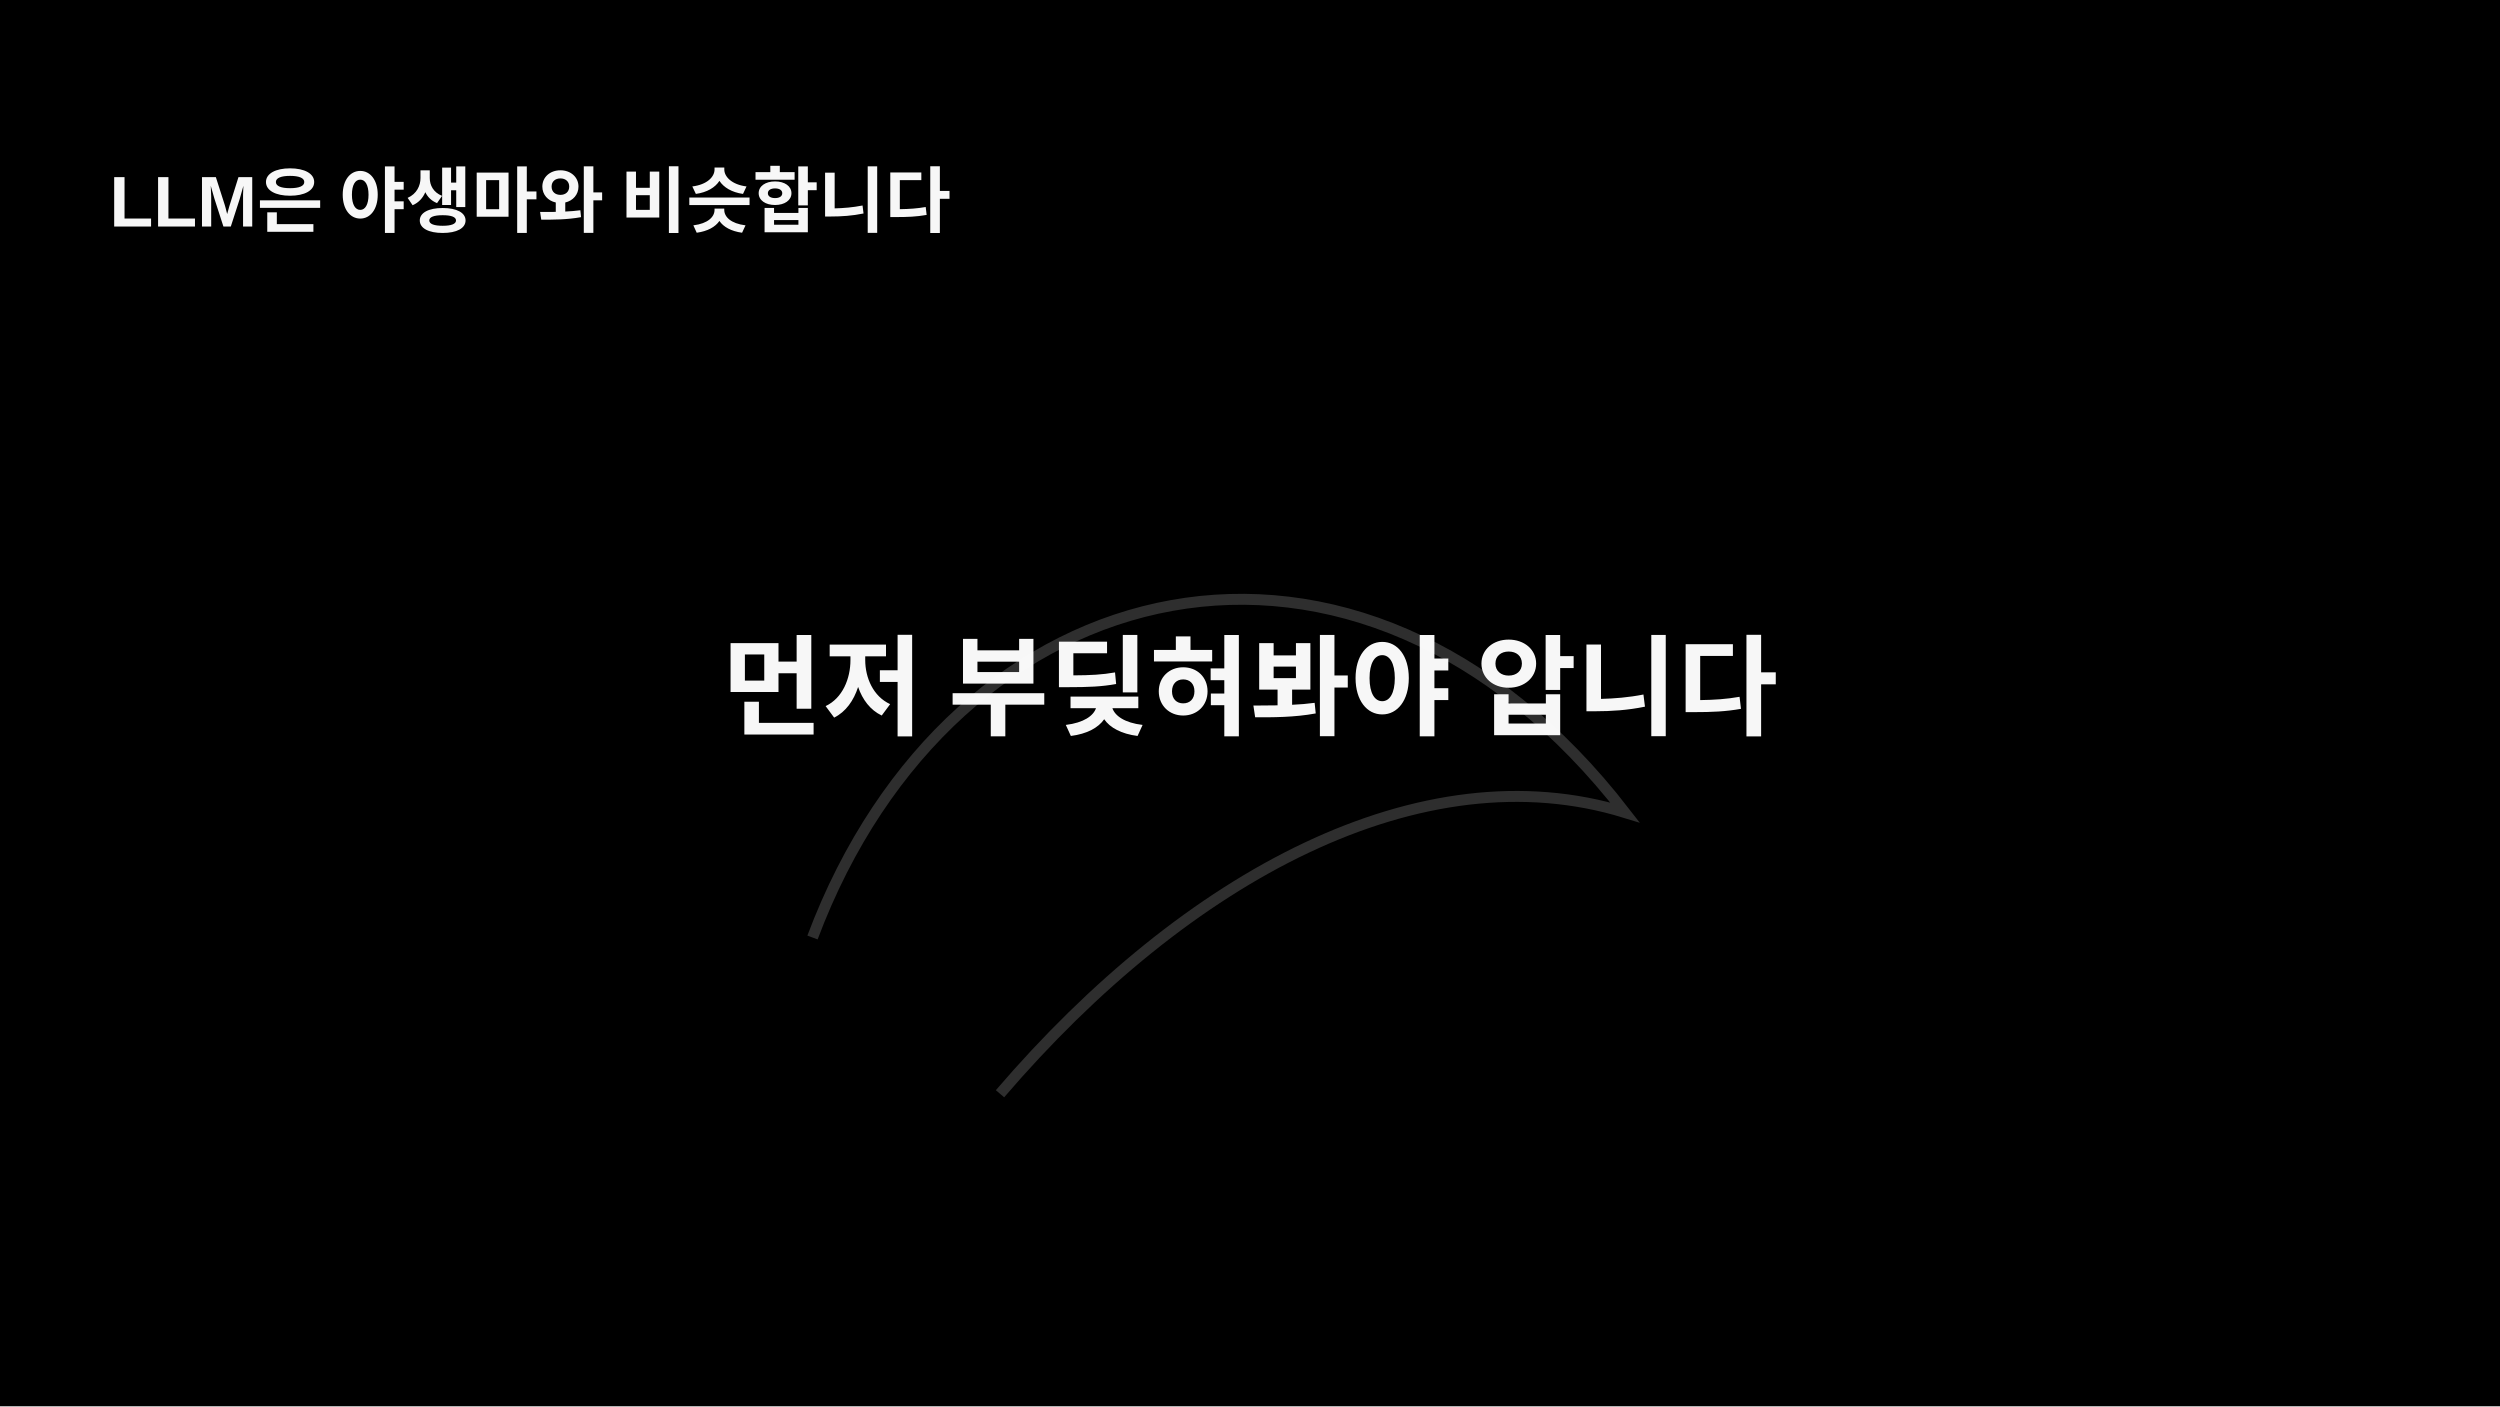
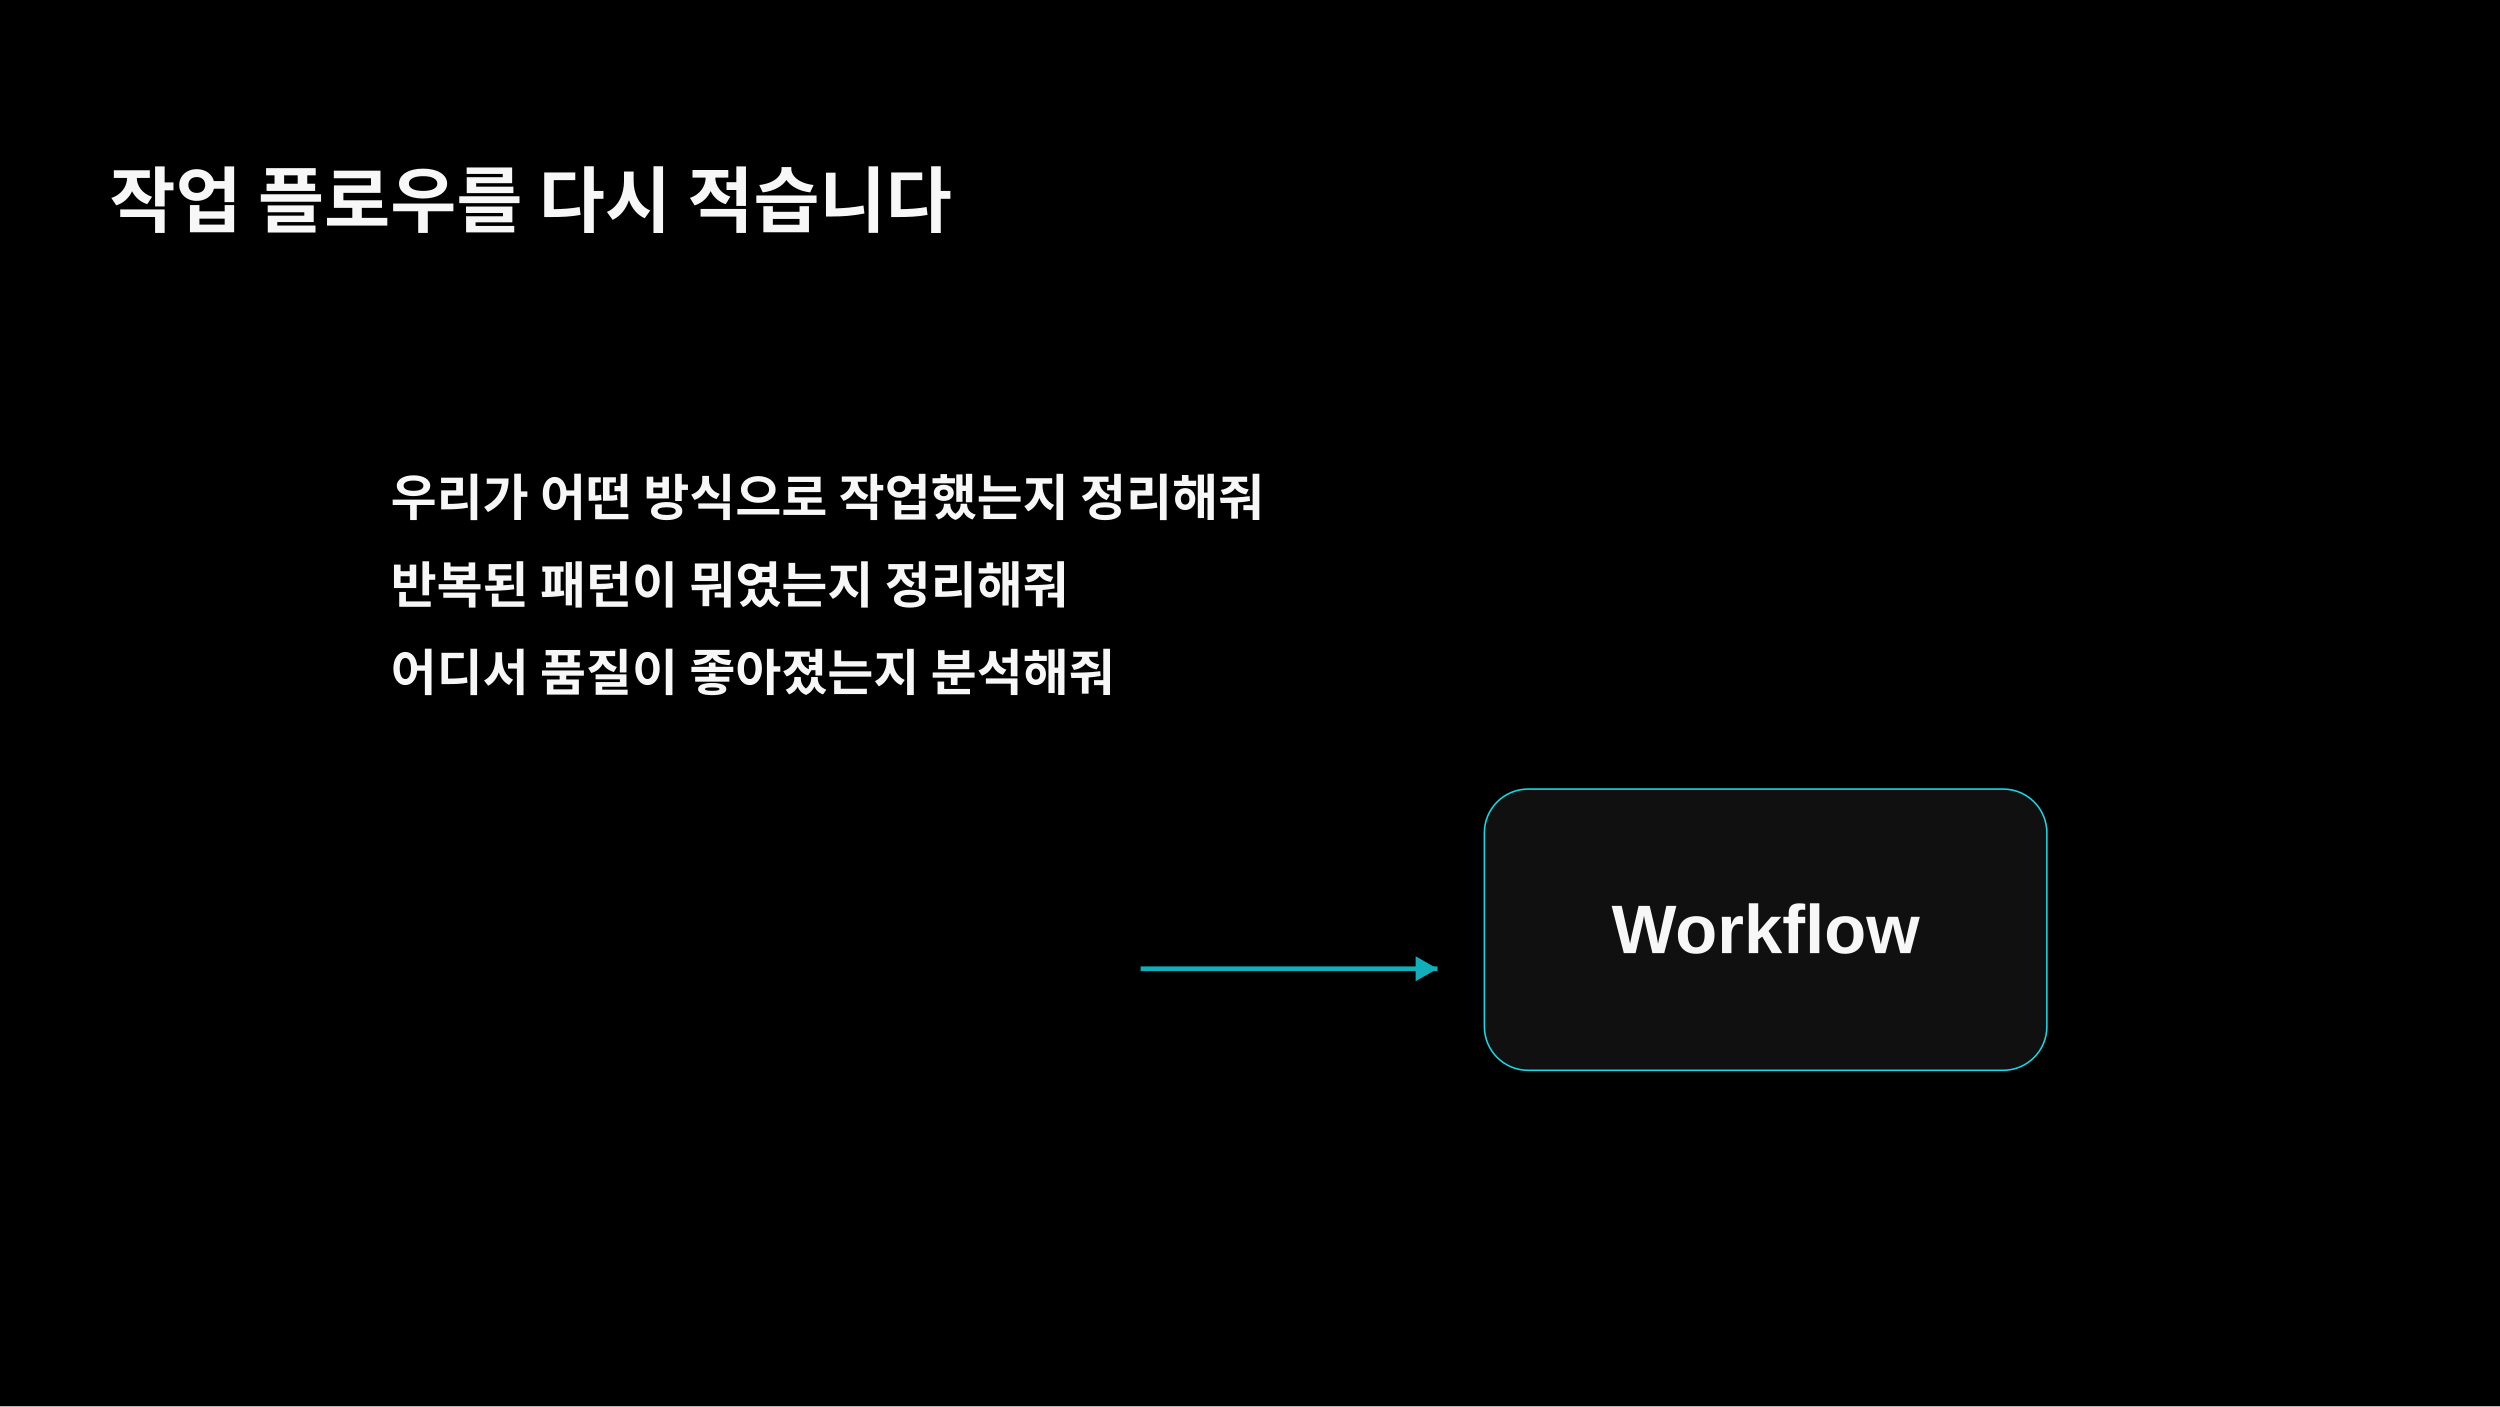
<svg xmlns="http://www.w3.org/2000/svg" width="1600" height="900" viewBox="0 0 1600 900">
  <defs>
    <linearGradient id="cover" x1="0" y1="0" x2="1" y2="1">
      <stop stop-color="#b4d7f5" />
      <stop offset=".58" stop-color="#c6f4ef" />
      <stop offset="1" stop-color="#e9edf7" />
    </linearGradient>
    <filter id="soft">
      <feGaussianBlur stdDeviation="10" />
    </filter>
  </defs>
  <rect width="1600" height="900" fill="#000000" />
-   <text x="70" y="145" fill="#f7f7f7" font-size="46" font-weight="850" text-anchor="start" font-family="Pretendard, Apple SD Gothic Neo, Arial, sans-serif" letter-spacing="0">LLM은 야생마와 비슷합니다</text>
-   <text x="800" y="465" fill="#f7f7f7" font-size="70" font-weight="900" text-anchor="middle" font-family="Pretendard, Apple SD Gothic Neo, Arial, sans-serif" letter-spacing="0">먼저 부딪혀봐야 압니다</text>
-   <path d="M520 600 C610 360 870 300 1040 520 C910 480 760 560 640 700" fill="none" stroke="#fff" stroke-width="7" opacity=".18" />
+   <text x="70" y="145" fill="#f7f7f7" font-size="46" font-weight="850" text-anchor="start" font-family="Pretendard, Apple SD Gothic Neo, Arial, sans-serif" letter-spacing="0">작업 플로우를 다시 적습니다</text>
+   <text x="250" y="330" fill="#f7f7f7" font-size="32" font-weight="750" text-anchor="start" font-family="Pretendard, Apple SD Gothic Neo, Arial, sans-serif">
+     <tspan x="250" dy="0">우리가 어떤 방식으로 작업했는지 정리해줘</tspan>
+     <tspan x="250" dy="56">반복된 패턴이 뭐였는지 정리해줘</tspan>
+     <tspan x="250" dy="56">어디서 품질이 좋아졌는지 분석해줘</tspan>
+   </text>
+   <g opacity="0.8">
+     <line x1="730" y1="620" x2="920" y2="620" stroke="#15dbe8" stroke-width="3" />
+     <path d="M920 620 l-14 -8 v16 z" fill="#15dbe8" transform="rotate(0 920 620)" />
+   </g>
+   <rect x="950" y="505" width="360" height="180" rx="28" fill="#101010" stroke="#15dbe8" />
+   <text x="1130" y="610" fill="#f7f7f7" font-size="44" font-weight="900" text-anchor="middle" font-family="Pretendard, Apple SD Gothic Neo, Arial, sans-serif" letter-spacing="0">Workflow</text>
</svg>
